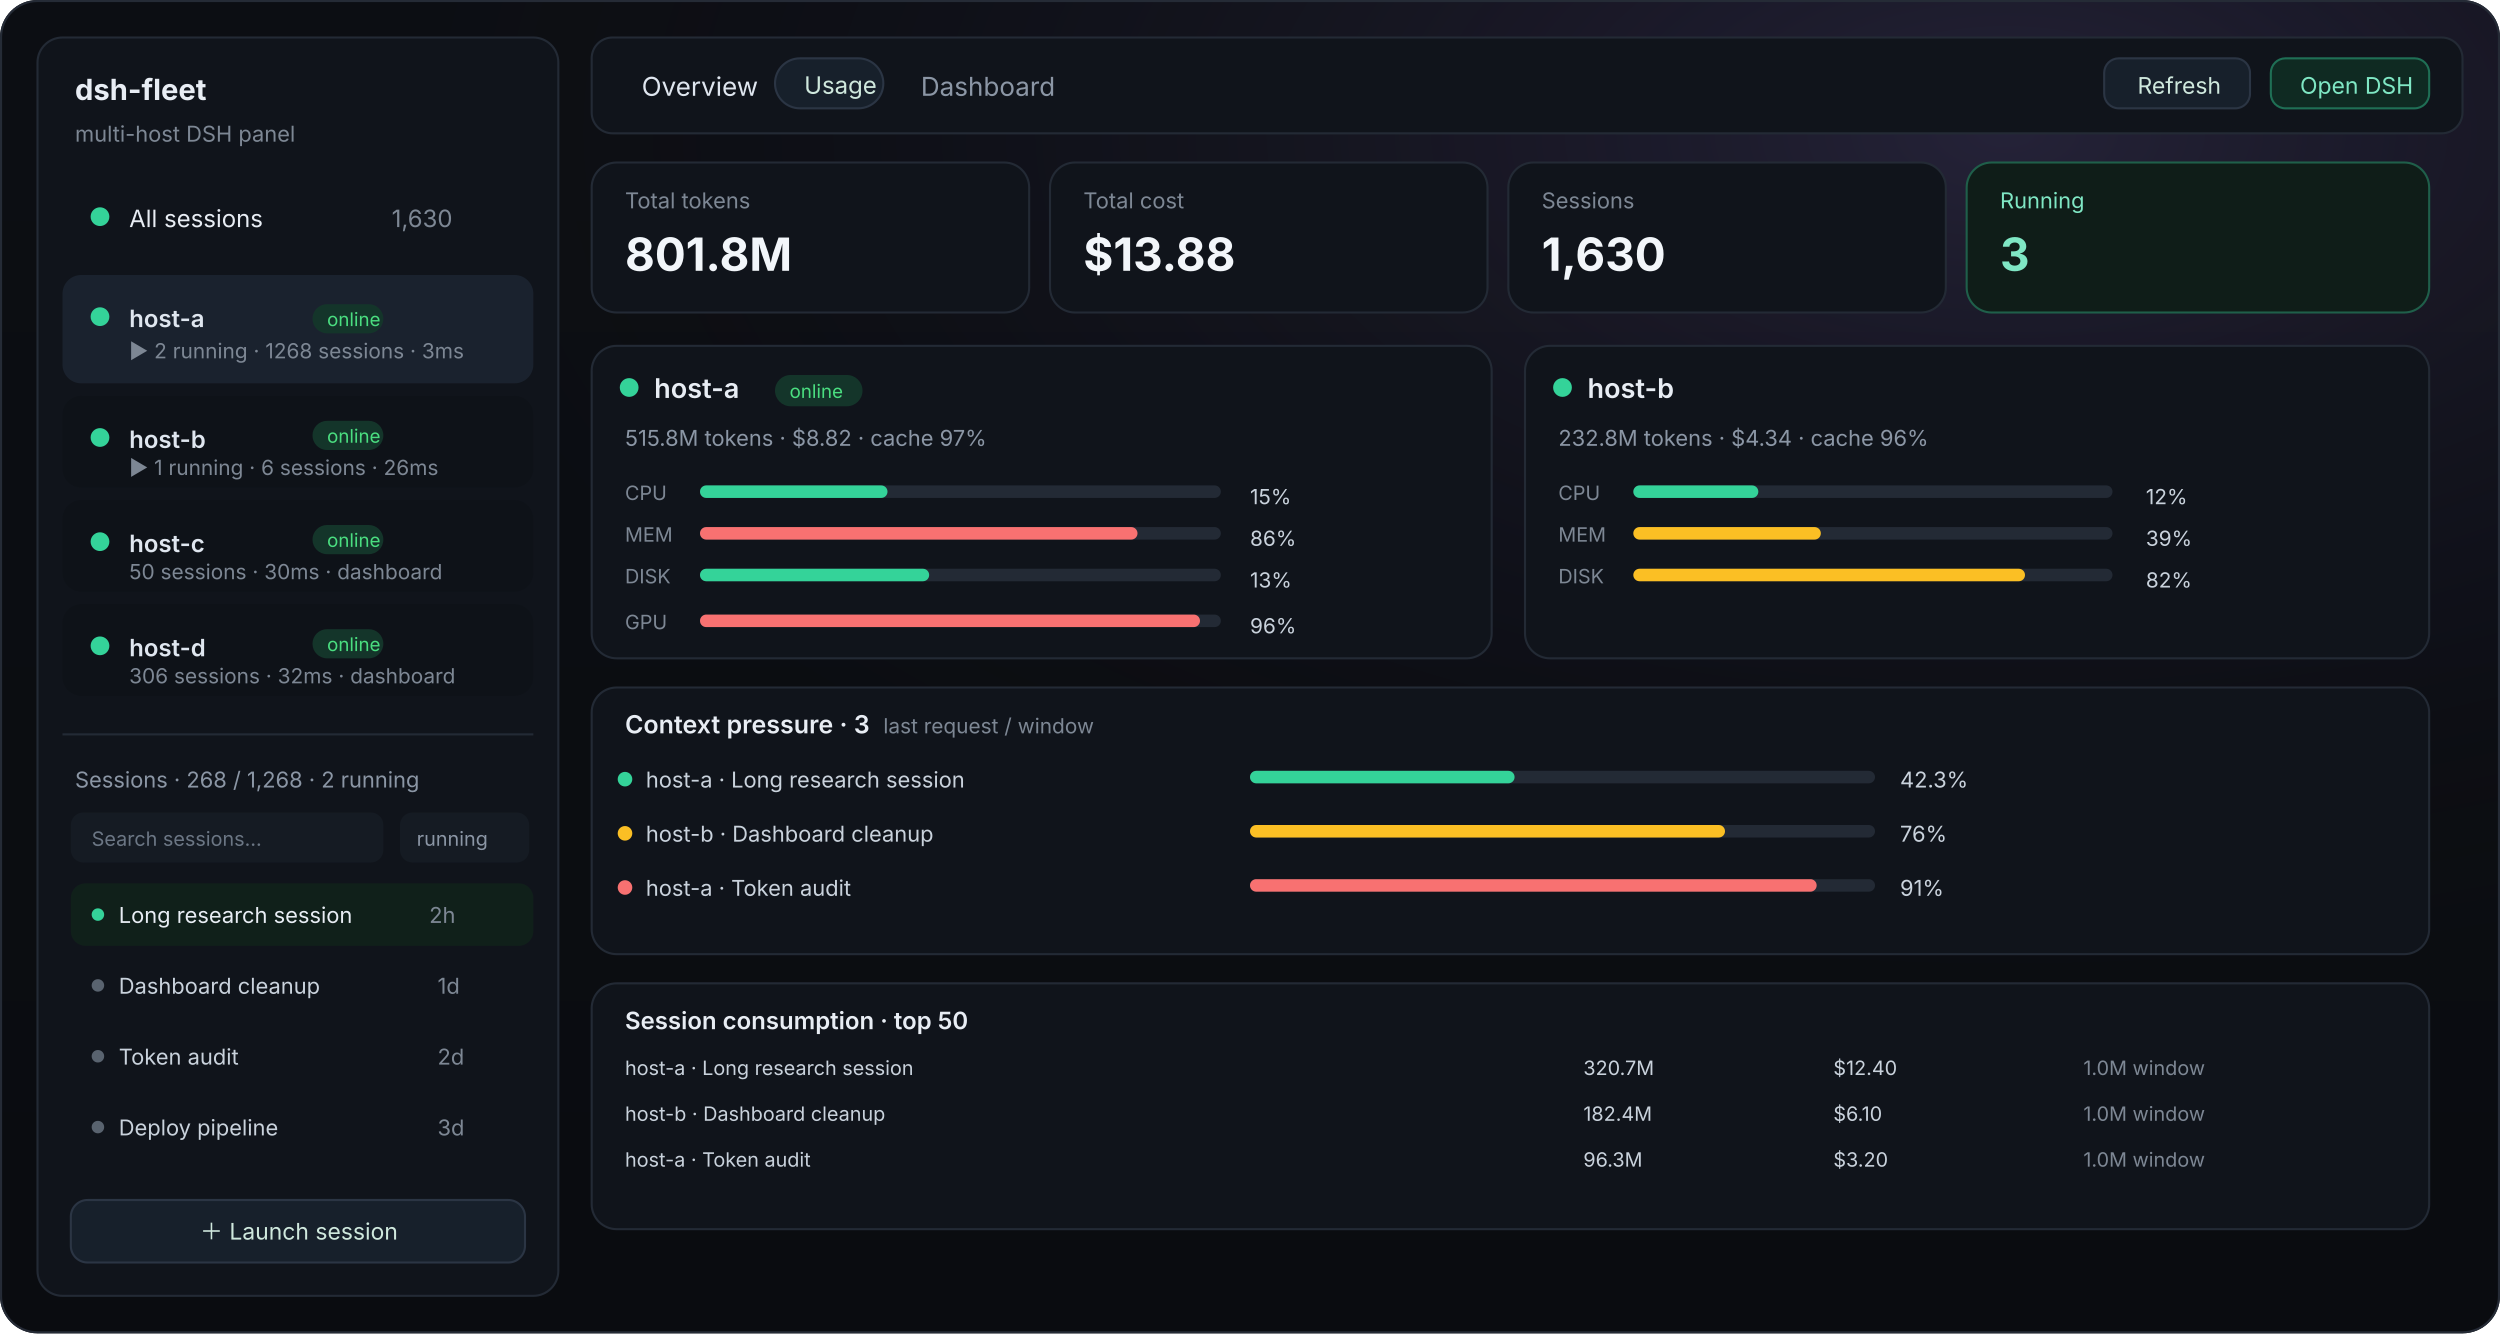
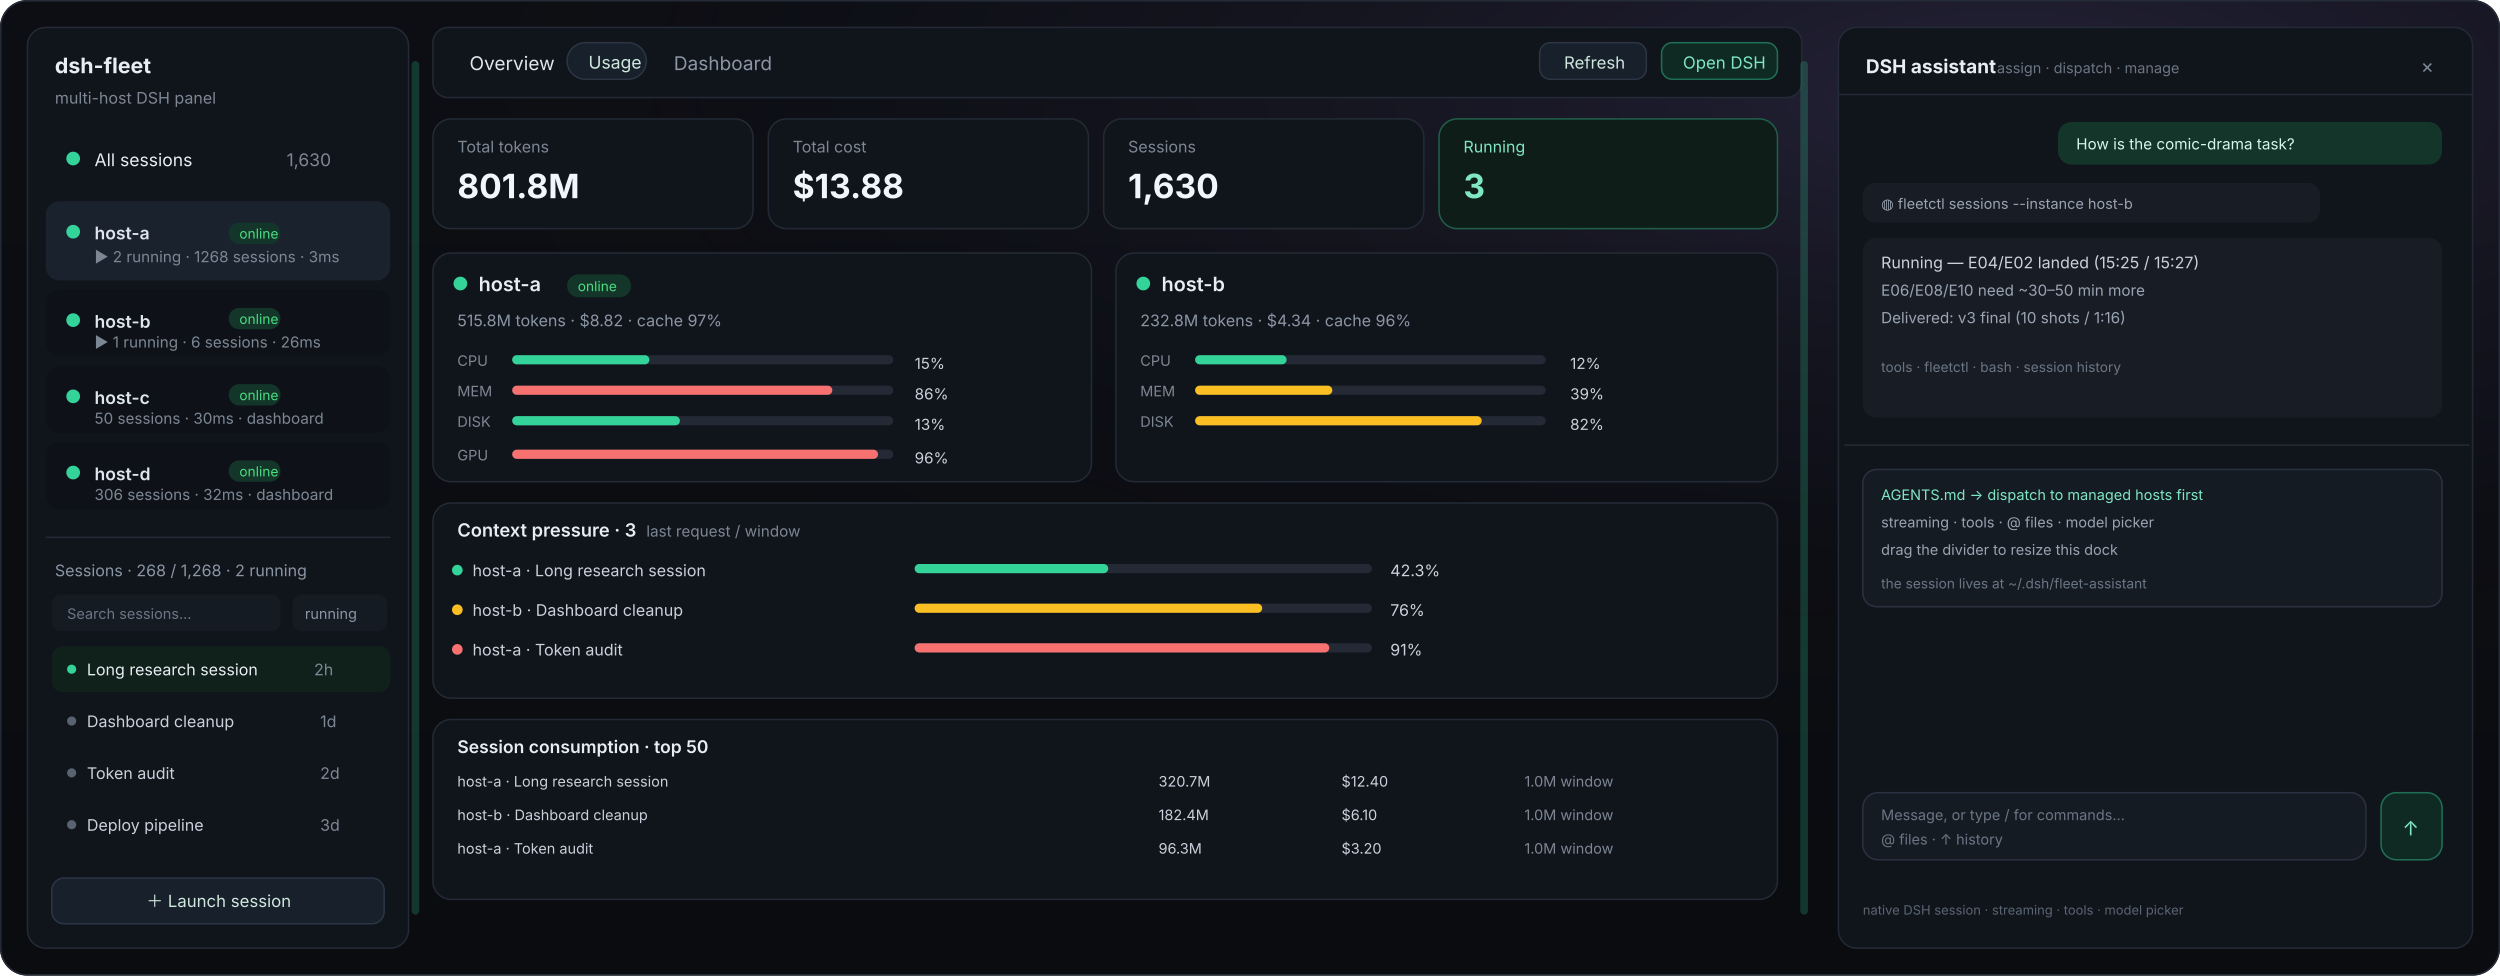
- <svg xmlns="http://www.w3.org/2000/svg" width="1200" height="640" viewBox="0 0 1200 640" role="img" aria-label="dsh-fleet UI preview">
+ <svg xmlns="http://www.w3.org/2000/svg" width="1640" height="640" viewBox="0 0 1640 640" role="img" aria-label="dsh-fleet UI preview">
  <defs>
    <linearGradient id="bg2" x1="0" y1="0" x2="0" y2="1">
      <stop offset="0" stop-color="#0c0e13" />
      <stop offset="1" stop-color="#0a0c10" />
    </linearGradient>
    <radialGradient id="g2" cx="0.8" cy="0.1" r="0.7">
      <stop offset="0" stop-color="#a78bfa" stop-opacity="0.16" />
      <stop offset="1" stop-color="#000" stop-opacity="0" />
    </radialGradient>
  </defs>
-   <rect width="1200" height="640" rx="18" fill="url(#bg2)" />
-   <rect width="1200" height="640" rx="18" fill="url(#g2)" />
-   <rect x="0.5" y="0.5" width="1199" height="639" rx="17.5" fill="none" stroke="#252b36" />
+   <rect width="1640" height="640" rx="18" fill="url(#bg2)" />
+   <rect width="1640" height="640" rx="18" fill="url(#g2)" />
+   <rect x="0.5" y="0.5" width="1639" height="639" rx="17.5" fill="none" stroke="#252b36" />
  <g font-family="-apple-system, BlinkMacSystemFont, 'Segoe UI', 'PingFang SC', sans-serif">
    <rect x="18" y="18" width="250" height="604" rx="12" fill="#10141b" stroke="#232a35" />
    <text x="36" y="48" fill="#e8edf4" font-size="14" font-weight="700">dsh-fleet</text>
    <text x="36" y="68" fill="#7d8794" font-size="10.5">multi-host DSH panel</text>
    <g font-size="11.5">
      <rect x="30" y="84" width="226" height="40" rx="9" fill="none" />
      <circle cx="48" cy="104" r="4.5" fill="#34d399" />
      <text x="62" y="109" fill="#e8edf4">All sessions</text>
      <text x="188" y="109" fill="#7d8794">1,630</text>
      <rect x="30" y="132" width="226" height="52" rx="9" fill="#1a222e" />
      <circle cx="48" cy="152" r="4.5" fill="#34d399" />
      <text x="62" y="157" fill="#dfe6ef" font-weight="600">host-a</text>
      <rect x="150" y="146" width="34" height="14" rx="7" fill="#14352a" />
      <text x="157" y="156.5" fill="#4ade80" font-size="9">online</text>
      <text x="62" y="172" fill="#7d8794" font-size="10">▶ 2 running · 1268 sessions · 3ms</text>
      <rect x="30" y="190" width="226" height="44" rx="9" fill="#0e1218" />
      <circle cx="48" cy="210" r="4.5" fill="#34d399" />
      <text x="62" y="215" fill="#dfe6ef" font-weight="600">host-b</text>
      <rect x="150" y="202" width="34" height="14" rx="7" fill="#14352a" />
      <text x="157" y="212.5" fill="#4ade80" font-size="9">online</text>
      <text x="62" y="228" fill="#7d8794" font-size="10">▶ 1 running · 6 sessions · 26ms</text>
      <rect x="30" y="240" width="226" height="44" rx="9" fill="#0e1218" />
      <circle cx="48" cy="260" r="4.5" fill="#34d399" />
      <text x="62" y="265" fill="#dfe6ef" font-weight="600">host-c</text>
      <rect x="150" y="252" width="34" height="14" rx="7" fill="#14352a" />
      <text x="157" y="262.5" fill="#4ade80" font-size="9">online</text>
      <text x="62" y="278" fill="#7d8794" font-size="10">50 sessions · 30ms · dashboard</text>
      <rect x="30" y="290" width="226" height="44" rx="9" fill="#0e1218" />
      <circle cx="48" cy="310" r="4.5" fill="#34d399" />
      <text x="62" y="315" fill="#dfe6ef" font-weight="600">host-d</text>
      <rect x="150" y="302" width="34" height="14" rx="7" fill="#14352a" />
      <text x="157" y="312.5" fill="#4ade80" font-size="9">online</text>
      <text x="62" y="328" fill="#7d8794" font-size="10">306 sessions · 32ms · dashboard</text>
    </g>
    <rect x="30" y="352" width="226" height="1" fill="#232a35" />
    <g font-size="10.5" fill="#8b96a5">
      <text x="36" y="378">Sessions · 268 / 1,268 · 2 running</text>
      <rect x="34" y="390" width="150" height="24" rx="6" fill="#151b23" />
      <text x="44" y="406" fill="#6b7684" font-size="9.5">Search sessions…</text>
      <rect x="192" y="390" width="62" height="24" rx="6" fill="#151b23" />
      <text x="200" y="406" fill="#8b96a5" font-size="9.5">running</text>
    </g>
    <g font-size="10.5">
      <rect x="34" y="424" width="222" height="30" rx="7" fill="#10201a" />
      <circle cx="47" cy="439" r="3" fill="#34d399" />
      <text x="57" y="443" fill="#e8edf4">Long research session</text>
      <text x="206" y="443" fill="#7d8794">2h</text>
      <rect x="34" y="458" width="222" height="30" rx="7" fill="none" />
      <circle cx="47" cy="473" r="3" fill="#59636f" />
      <text x="57" y="477" fill="#c9d2dc">Dashboard cleanup</text>
      <text x="210" y="477" fill="#7d8794">1d</text>
      <rect x="34" y="492" width="222" height="30" rx="7" fill="none" />
      <circle cx="47" cy="507" r="3" fill="#59636f" />
      <text x="57" y="511" fill="#c9d2dc">Token audit</text>
      <text x="210" y="511" fill="#7d8794">2d</text>
      <rect x="34" y="526" width="222" height="30" rx="7" fill="none" />
      <circle cx="47" cy="541" r="3" fill="#59636f" />
      <text x="57" y="545" fill="#c9d2dc">Deploy pipeline</text>
      <text x="210" y="545" fill="#7d8794">3d</text>
    </g>
    <rect x="34" y="576" width="218" height="30" rx="8" fill="#17202b" stroke="#2b3544" />
    <text x="96" y="595" fill="#cfe8dd" font-size="11">＋ Launch session</text>
    <g>
      <rect x="284" y="18" width="898" height="46" rx="10" fill="#10141b" stroke="#232a35" />
      <text x="308" y="46" fill="#dfe6ef" font-size="12.5">Overview</text>
      <rect x="372" y="28" width="52" height="24" rx="12" fill="#17202b" stroke="#2b3544" />
      <text x="386" y="45" fill="#cfe8dd" font-size="11.5">Usage</text>
      <text x="442" y="46" fill="#8b96a5" font-size="12.5">Dashboard</text>
      <rect x="1010" y="28" width="70" height="24" rx="7" fill="#17202b" stroke="#2b3544" />
      <text x="1026" y="45" fill="#cfe8dd" font-size="11">Refresh</text>
      <rect x="1090" y="28" width="76" height="24" rx="7" fill="#0f2a22" stroke="#1f6f55" />
      <text x="1104" y="45" fill="#7fe7c4" font-size="11">Open DSH</text>
      <g>
        <rect x="284" y="78" width="210" height="72" rx="12" fill="#10141b" stroke="#232a35" />
        <text x="300" y="100" fill="#7d8794" font-size="10.5">Total tokens</text>
        <text x="300" y="130" fill="#f2f6fa" font-size="22" font-weight="700">801.8M</text>
        <rect x="504" y="78" width="210" height="72" rx="12" fill="#10141b" stroke="#232a35" />
        <text x="520" y="100" fill="#7d8794" font-size="10.5">Total cost</text>
        <text x="520" y="130" fill="#f2f6fa" font-size="22" font-weight="700">$13.88</text>
        <rect x="724" y="78" width="210" height="72" rx="12" fill="#10141b" stroke="#232a35" />
        <text x="740" y="100" fill="#7d8794" font-size="10.5">Sessions</text>
        <text x="740" y="130" fill="#f2f6fa" font-size="22" font-weight="700">1,630</text>
        <rect x="944" y="78" width="222" height="72" rx="12" fill="#0f1d18" stroke="#1f5f4a" />
        <text x="960" y="100" fill="#7fe7c4" font-size="10.5">Running</text>
        <text x="960" y="130" fill="#7fe7c4" font-size="22" font-weight="700">3</text>
      </g>
      <g>
        <rect x="284" y="166" width="432" height="150" rx="12" fill="#10141b" stroke="#232a35" />
        <circle cx="302" cy="186" r="4.5" fill="#34d399" />
        <text x="314" y="191" fill="#e8edf4" font-size="13" font-weight="600">host-a</text>
        <rect x="372" y="180" width="42" height="15" rx="7.5" fill="#14352a" />
        <text x="379" y="191" fill="#4ade80" font-size="9">online</text>
        <text x="300" y="214" fill="#8b96a5" font-size="10.5">515.8M tokens · $8.82 · cache 97%</text>
        <g>
          <text x="300" y="240" fill="#7d8794" font-size="9.5">CPU</text>
          <rect x="336" y="233" width="250" height="6" rx="3" fill="#232a35" />
          <rect x="336" y="233" width="90" height="6" rx="3" fill="#34d399" />
          <text x="600" y="242" fill="#c9d2dc" font-size="10">15%</text>
          <text x="300" y="260" fill="#7d8794" font-size="9.5">MEM</text>
          <rect x="336" y="253" width="250" height="6" rx="3" fill="#232a35" />
          <rect x="336" y="253" width="210" height="6" rx="3" fill="#f87171" />
          <text x="600" y="262" fill="#c9d2dc" font-size="10">86%</text>
          <text x="300" y="280" fill="#7d8794" font-size="9.5">DISK</text>
          <rect x="336" y="273" width="250" height="6" rx="3" fill="#232a35" />
          <rect x="336" y="273" width="110" height="6" rx="3" fill="#34d399" />
          <text x="600" y="282" fill="#c9d2dc" font-size="10">13%</text>
          <text x="300" y="302" fill="#7d8794" font-size="9.5">GPU</text>
          <rect x="336" y="295" width="250" height="6" rx="3" fill="#232a35" />
          <rect x="336" y="295" width="240" height="6" rx="3" fill="#f87171" />
          <text x="600" y="304" fill="#c9d2dc" font-size="10">96%</text>
        </g>
        <rect x="732" y="166" width="434" height="150" rx="12" fill="#10141b" stroke="#232a35" />
        <circle cx="750" cy="186" r="4.5" fill="#34d399" />
        <text x="762" y="191" fill="#e8edf4" font-size="13" font-weight="600">host-b</text>
        <text x="748" y="214" fill="#8b96a5" font-size="10.5">232.8M tokens · $4.34 · cache 96%</text>
        <g>
          <text x="748" y="240" fill="#7d8794" font-size="9.5">CPU</text>
          <rect x="784" y="233" width="230" height="6" rx="3" fill="#232a35" />
          <rect x="784" y="233" width="60" height="6" rx="3" fill="#34d399" />
          <text x="1030" y="242" fill="#c9d2dc" font-size="10">12%</text>
          <text x="748" y="260" fill="#7d8794" font-size="9.5">MEM</text>
          <rect x="784" y="253" width="230" height="6" rx="3" fill="#232a35" />
          <rect x="784" y="253" width="90" height="6" rx="3" fill="#fbbf24" />
          <text x="1030" y="262" fill="#c9d2dc" font-size="10">39%</text>
          <text x="748" y="280" fill="#7d8794" font-size="9.5">DISK</text>
          <rect x="784" y="273" width="230" height="6" rx="3" fill="#232a35" />
          <rect x="784" y="273" width="188" height="6" rx="3" fill="#fbbf24" />
          <text x="1030" y="282" fill="#c9d2dc" font-size="10">82%</text>
        </g>
      </g>
      <rect x="284" y="330" width="882" height="128" rx="12" fill="#10141b" stroke="#232a35" />
      <text x="300" y="352" fill="#e8edf4" font-size="12" font-weight="600">Context pressure · 3</text>
      <text x="424" y="352" fill="#7d8794" font-size="10">last request / window</text>
      <g font-size="10.5">
        <circle cx="300" cy="374" r="3.5" fill="#34d399" />
        <text x="310" y="378" fill="#c9d2dc">host-a · Long research session</text>
        <rect x="600" y="370" width="300" height="6" rx="3" fill="#232a35" />
        <rect x="600" y="370" width="127" height="6" rx="3" fill="#34d399" />
        <text x="912" y="378" fill="#c9d2dc">42.3%</text>
        <circle cx="300" cy="400" r="3.5" fill="#fbbf24" />
        <text x="310" y="404" fill="#c9d2dc">host-b · Dashboard cleanup</text>
        <rect x="600" y="396" width="300" height="6" rx="3" fill="#232a35" />
        <rect x="600" y="396" width="228" height="6" rx="3" fill="#fbbf24" />
        <text x="912" y="404" fill="#c9d2dc">76%</text>
        <circle cx="300" cy="426" r="3.5" fill="#f87171" />
        <text x="310" y="430" fill="#c9d2dc">host-a · Token audit</text>
        <rect x="600" y="422" width="300" height="6" rx="3" fill="#232a35" />
        <rect x="600" y="422" width="272" height="6" rx="3" fill="#f87171" />
        <text x="912" y="430" fill="#c9d2dc">91%</text>
      </g>
      <rect x="284" y="472" width="882" height="118" rx="12" fill="#10141b" stroke="#232a35" />
      <text x="300" y="494" fill="#e8edf4" font-size="11.5" font-weight="600">Session consumption · top 50</text>
      <g font-size="9.5">
        <text x="300" y="516" fill="#c9d2dc">host-a · Long research session</text>
        <text x="760" y="516" fill="#c9d2dc">320.7M</text>
        <text x="880" y="516" fill="#c9d2dc">$12.40</text>
        <text x="1000" y="516" fill="#7d8794">1.0M window</text>
        <text x="300" y="538" fill="#c9d2dc">host-b · Dashboard cleanup</text>
        <text x="760" y="538" fill="#c9d2dc">182.4M</text>
        <text x="880" y="538" fill="#c9d2dc">$6.10</text>
        <text x="1000" y="538" fill="#7d8794">1.0M window</text>
        <text x="300" y="560" fill="#c9d2dc">host-a · Token audit</text>
        <text x="760" y="560" fill="#c9d2dc">96.3M</text>
        <text x="880" y="560" fill="#c9d2dc">$3.20</text>
        <text x="1000" y="560" fill="#7d8794">1.0M window</text>
      </g>
    </g>
+     <rect x="270" y="40" width="5" height="560" rx="2.5" fill="#34d399" fill-opacity="0.22" />
+     <rect x="1181" y="40" width="5" height="560" rx="2.5" fill="#34d399" fill-opacity="0.22" />
+     <g>
+       <rect x="1206" y="18" width="416" height="604" rx="12" fill="#10141b" stroke="#232a35" />
+       <text x="1224" y="48" fill="#e8edf4" font-size="12.5" font-weight="700">DSH assistant</text>
+       <text x="1310" y="48" fill="#6b7684" font-size="9.5">assign · dispatch · manage</text>
+       <text x="1588" y="48" fill="#7d8794" font-size="13">×</text>
+       <line x1="1206" y1="62" x2="1622" y2="62" stroke="#232a35" />
+       <rect x="1350" y="80" width="252" height="28" rx="9" fill="#14352a" />
+       <text x="1362" y="98" fill="#d8f7ea" font-size="10">How is the comic-drama task?</text>
+       <rect x="1222" y="120" width="300" height="26" rx="8" fill="#181d25" />
+       <text x="1234" y="137" fill="#9aa4b2" font-size="9.5">◍ fleetctl sessions --instance host-b</text>
+       <rect x="1222" y="156" width="380" height="118" rx="9" fill="#181d25" />
+       <text x="1234" y="176" fill="#c9d2dc" font-size="10.5">Running — E04/E02 landed (15:25 / 15:27)</text>
+       <text x="1234" y="194" fill="#9aa4b2" font-size="10">E06/E08/E10 need ~30–50 min more</text>
+       <text x="1234" y="212" fill="#9aa4b2" font-size="10">Delivered: v3 final (10 shots / 1:16)</text>
+       <text x="1234" y="244" fill="#6b7684" font-size="9">tools · fleetctl · bash · session history</text>
+       <line x1="1210" y1="292" x2="1620" y2="292" stroke="#232a35" />
+       <rect x="1222" y="308" width="380" height="90" rx="9" fill="#151b23" stroke="#2a3140" />
+       <text x="1234" y="328" fill="#7fe7c4" font-size="9.5">AGENTS.md → dispatch to managed hosts first</text>
+       <text x="1234" y="346" fill="#9aa4b2" font-size="9.5">streaming · tools · @ files · model picker</text>
+       <text x="1234" y="364" fill="#9aa4b2" font-size="9.5">drag the divider to resize this dock</text>
+       <text x="1234" y="386" fill="#6b7684" font-size="9">the session lives at ~/.dsh/fleet-assistant</text>
+       <rect x="1222" y="520" width="330" height="44" rx="10" fill="#151b23" stroke="#2a3140" />
+       <text x="1234" y="538" fill="#6b7684" font-size="9.5">Message, or type / for commands…</text>
+       <text x="1234" y="554" fill="#6b7684" font-size="9.5">@ files · ↑ history</text>
+       <rect x="1562" y="520" width="40" height="44" rx="10" fill="#0f2a22" stroke="#1f6f55" />
+       <text x="1576" y="548" fill="#7fe7c4" font-size="13">↑</text>
+       <text x="1222" y="600" fill="#5b6674" font-size="8.5">native DSH session · streaming · tools · model picker</text>
+     </g>
  </g>
</svg>
